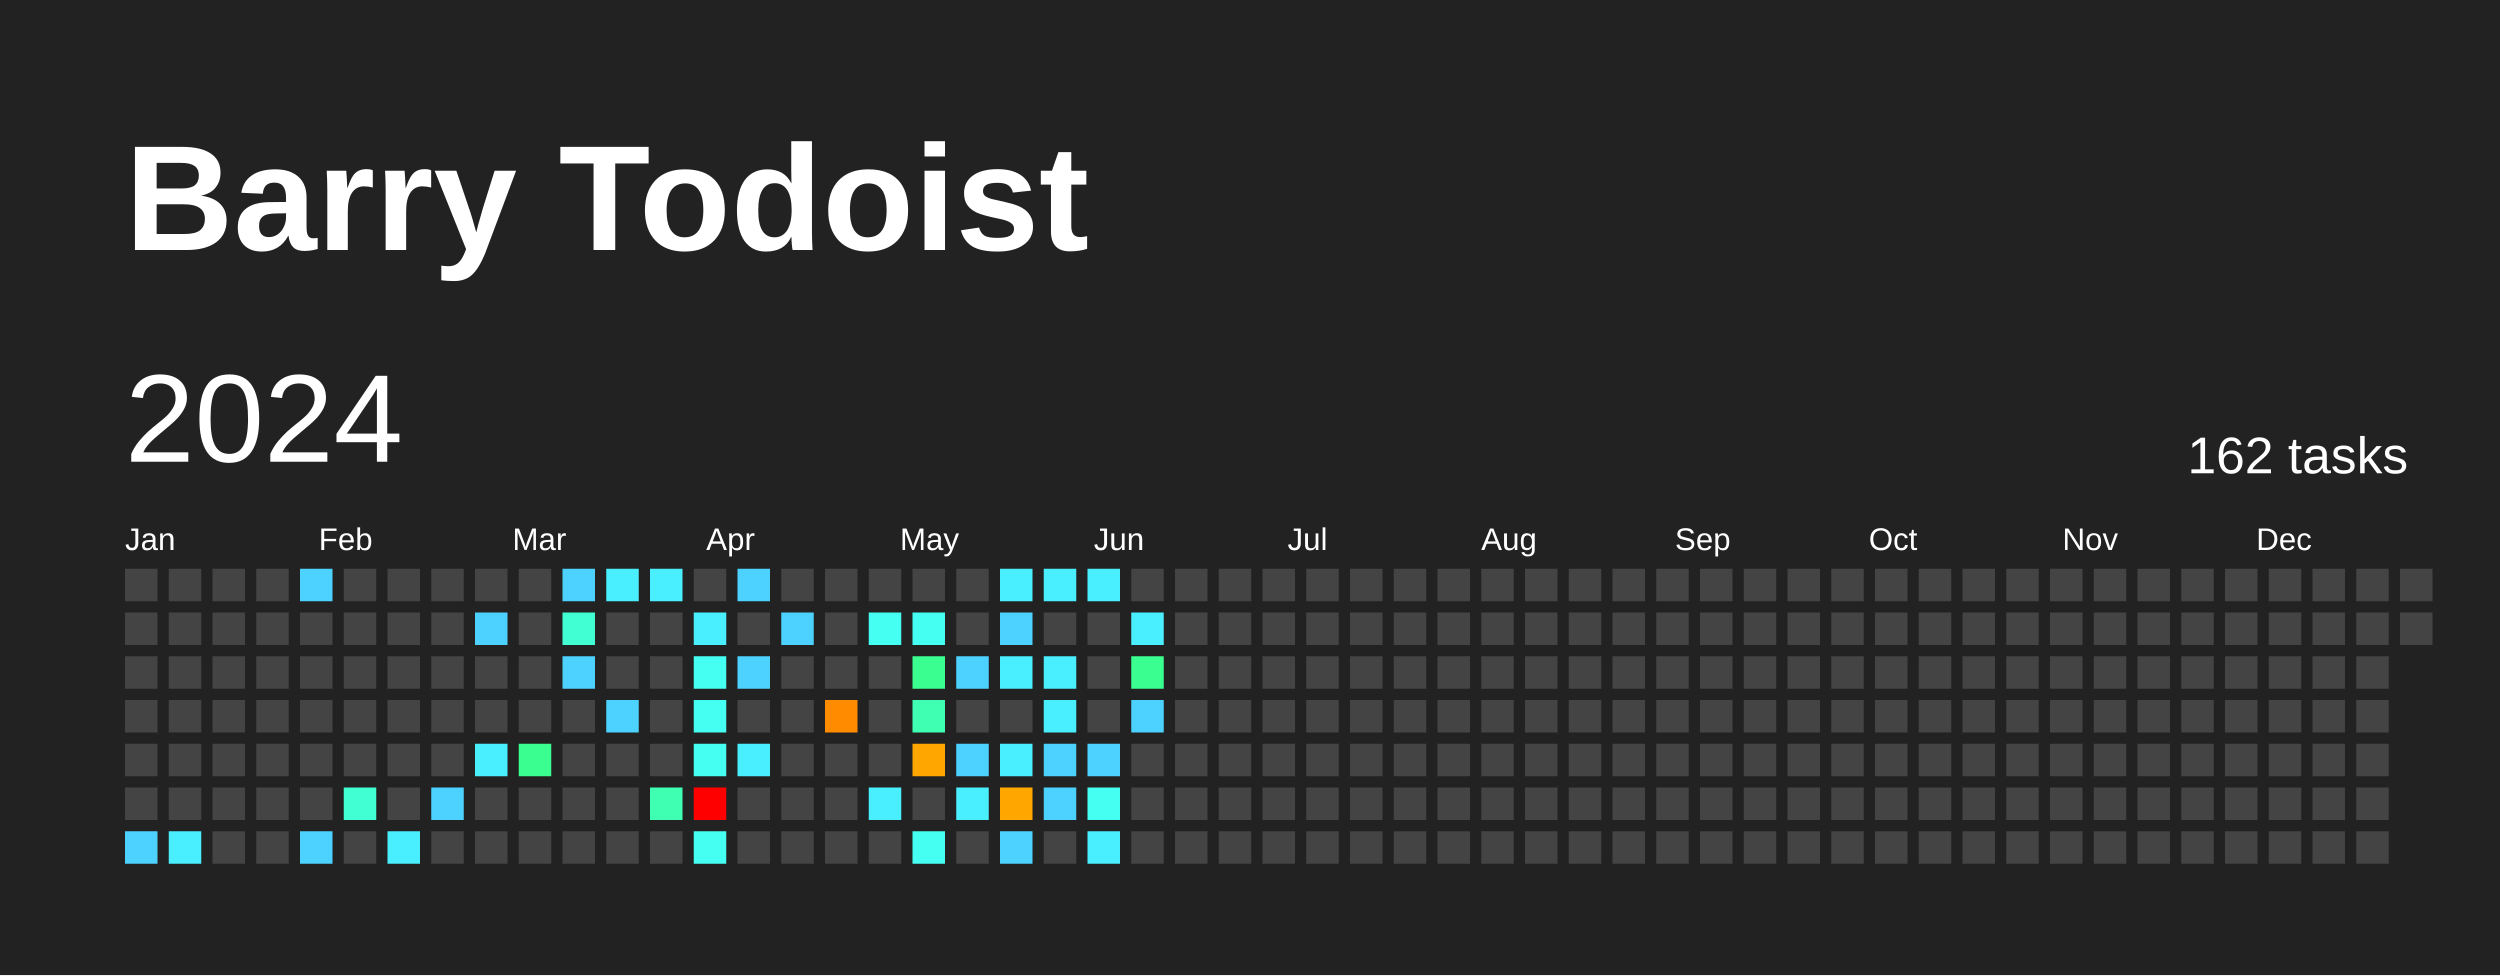
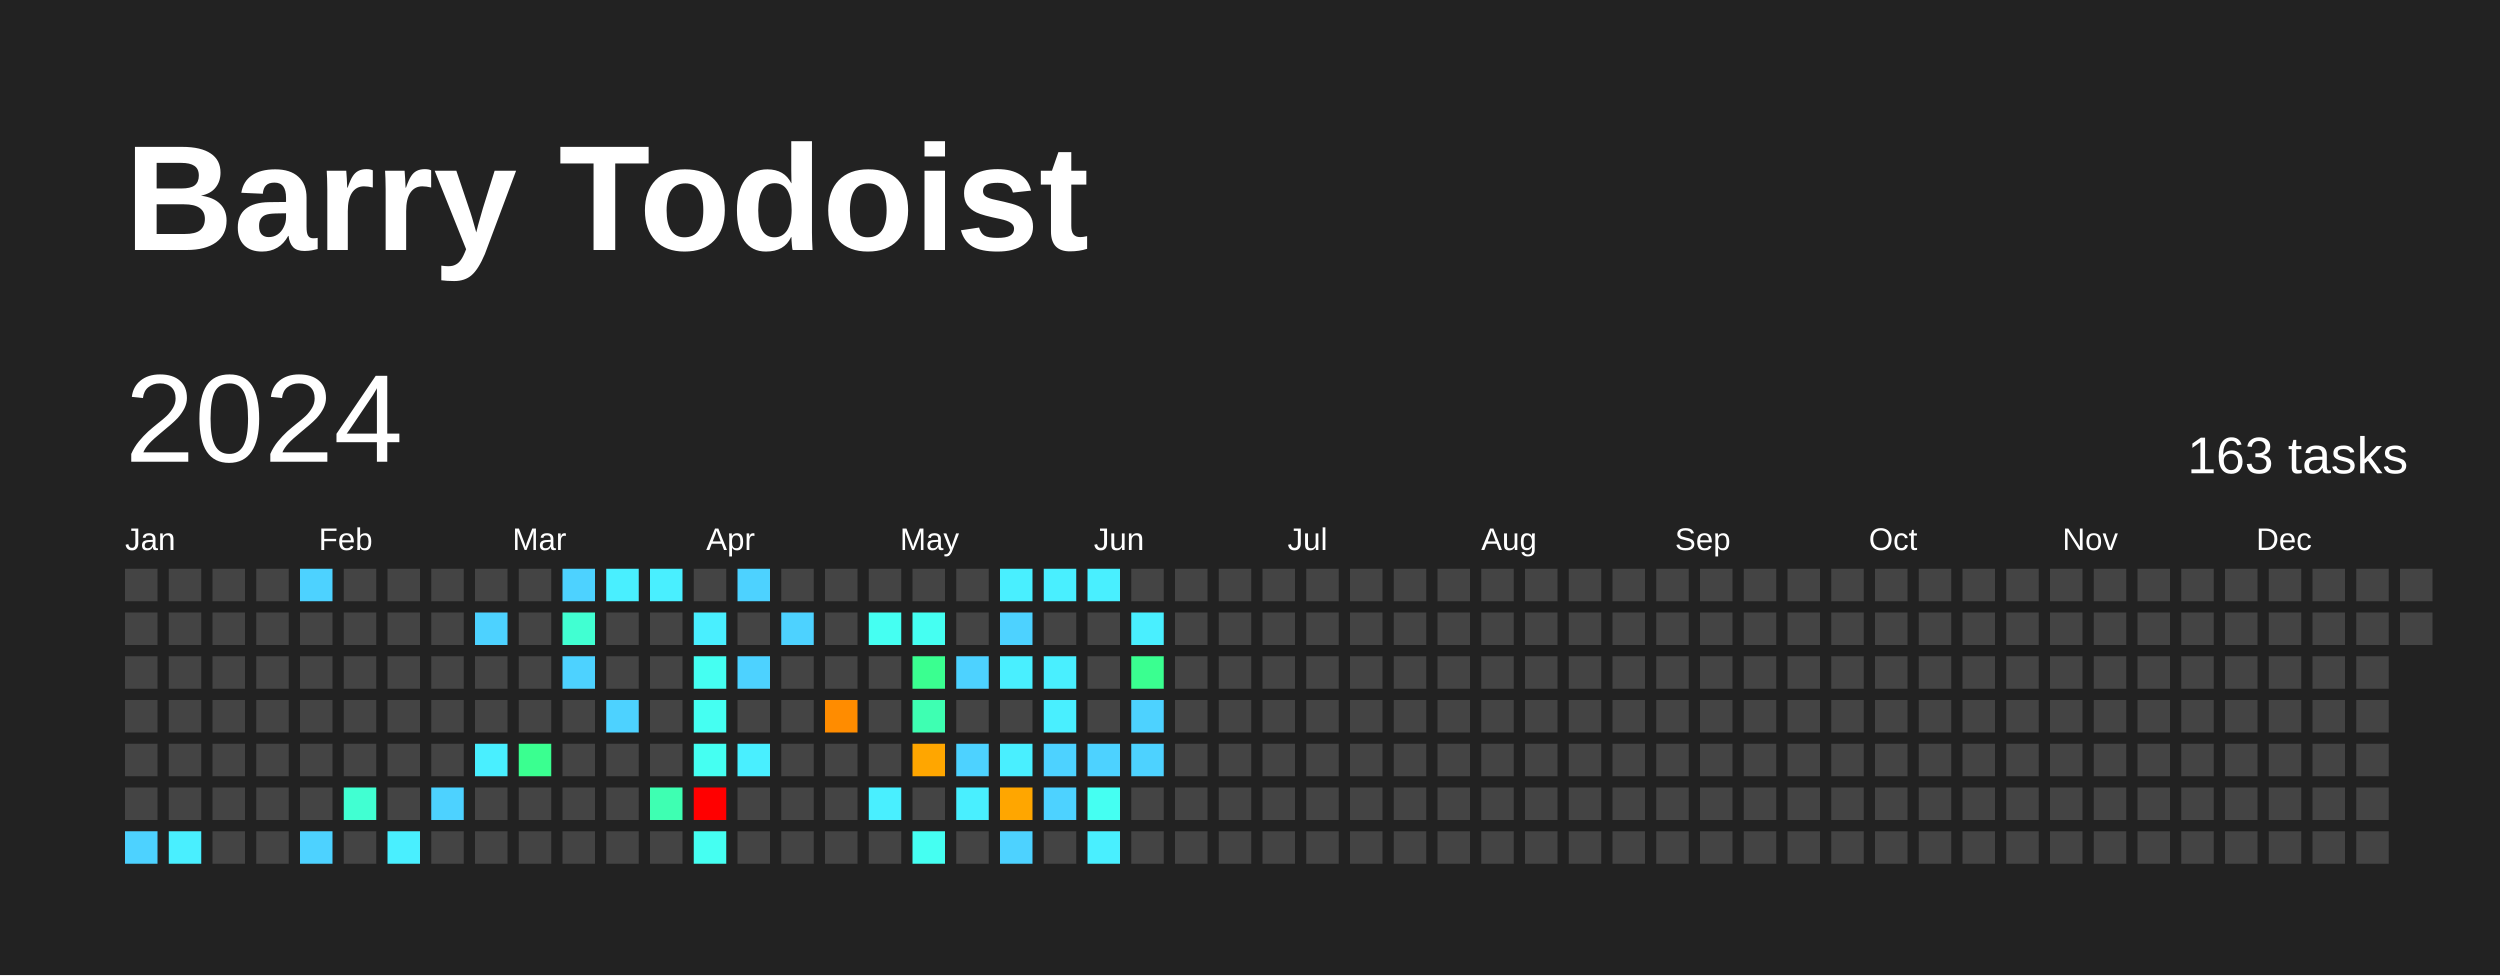
<svg xmlns="http://www.w3.org/2000/svg" baseProfile="full" height="78mm" version="1.1" viewBox="0,0,200,78" width="200mm">
  <defs />
  <rect fill="#222222" height="78" width="200" x="0" y="0" />
  <text fill="#FFFFFF" style="font-size:12px; font-family:Arial; font-weight:bold;" x="10" y="20">Barry Todoist</text>
  <text dominant-baseline="hanging" fill="#FFFFFF" style="font-size:10.0px; font-family:Arial;" x="10" y="30">2024</text>
-   <text dominant-baseline="hanging" fill="#FFFFFF" style="font-size:4.125px; font-family:Arial;" x="175" y="35">162 tasks</text>
+   <text dominant-baseline="hanging" fill="#FFFFFF" style="font-size:4.125px; font-family:Arial;" x="175" y="35">163 tasks</text>
  <text fill="#FFFFFF" style="font-size:2.5px; font-family:Arial" x="10.0" y="44">Jan</text>
  <text fill="#FFFFFF" style="font-size:2.5px; font-family:Arial" x="25.5" y="44">Feb</text>
  <text fill="#FFFFFF" style="font-size:2.5px; font-family:Arial" x="41.0" y="44">Mar</text>
  <text fill="#FFFFFF" style="font-size:2.5px; font-family:Arial" x="56.5" y="44">Apr</text>
  <text fill="#FFFFFF" style="font-size:2.5px; font-family:Arial" x="72.0" y="44">May</text>
  <text fill="#FFFFFF" style="font-size:2.5px; font-family:Arial" x="87.5" y="44">Jun</text>
  <text fill="#FFFFFF" style="font-size:2.5px; font-family:Arial" x="103.0" y="44">Jul</text>
  <text fill="#FFFFFF" style="font-size:2.5px; font-family:Arial" x="118.5" y="44">Aug</text>
  <text fill="#FFFFFF" style="font-size:2.5px; font-family:Arial" x="134.0" y="44">Sep</text>
  <text fill="#FFFFFF" style="font-size:2.5px; font-family:Arial" x="149.5" y="44">Oct</text>
  <text fill="#FFFFFF" style="font-size:2.5px; font-family:Arial" x="165.0" y="44">Nov</text>
  <text fill="#FFFFFF" style="font-size:2.5px; font-family:Arial" x="180.5" y="44">Dec</text>
  <rect fill="#444444" height="2.6" width="2.6" x="10.0" y="45.5" />
  <rect fill="#444444" height="2.6" width="2.6" x="10.0" y="49.0" />
  <rect fill="#444444" height="2.6" width="2.6" x="10.0" y="52.5" />
  <rect fill="#444444" height="2.6" width="2.6" x="10.0" y="56.0" />
  <rect fill="#444444" height="2.6" width="2.6" x="10.0" y="59.5" />
  <rect fill="#444444" height="2.6" width="2.6" x="10.0" y="63.0" />
  <rect fill="#4dd2ff" height="2.6" width="2.6" x="10.0" y="66.5" />
  <rect fill="#444444" height="2.6" width="2.6" x="13.5" y="45.5" />
  <rect fill="#444444" height="2.6" width="2.6" x="13.5" y="49.0" />
  <rect fill="#444444" height="2.6" width="2.6" x="13.5" y="52.5" />
  <rect fill="#444444" height="2.6" width="2.6" x="13.5" y="56.0" />
  <rect fill="#444444" height="2.6" width="2.6" x="13.5" y="59.5" />
  <rect fill="#444444" height="2.6" width="2.6" x="13.5" y="63.0" />
  <rect fill="#49efff" height="2.6" width="2.6" x="13.5" y="66.5" />
  <rect fill="#444444" height="2.6" width="2.6" x="17.0" y="45.5" />
  <rect fill="#444444" height="2.6" width="2.6" x="17.0" y="49.0" />
  <rect fill="#444444" height="2.6" width="2.6" x="17.0" y="52.5" />
  <rect fill="#444444" height="2.6" width="2.6" x="17.0" y="56.0" />
  <rect fill="#444444" height="2.6" width="2.6" x="17.0" y="59.5" />
  <rect fill="#444444" height="2.6" width="2.6" x="17.0" y="63.0" />
  <rect fill="#444444" height="2.6" width="2.6" x="17.0" y="66.5" />
  <rect fill="#444444" height="2.6" width="2.6" x="20.5" y="45.5" />
  <rect fill="#444444" height="2.6" width="2.6" x="20.5" y="49.0" />
  <rect fill="#444444" height="2.6" width="2.6" x="20.5" y="52.5" />
  <rect fill="#444444" height="2.6" width="2.6" x="20.5" y="56.0" />
  <rect fill="#444444" height="2.6" width="2.6" x="20.5" y="59.5" />
  <rect fill="#444444" height="2.6" width="2.6" x="20.5" y="63.0" />
  <rect fill="#444444" height="2.6" width="2.6" x="20.5" y="66.5" />
  <rect fill="#4dd2ff" height="2.6" width="2.6" x="24.0" y="45.5" />
  <rect fill="#444444" height="2.6" width="2.6" x="24.0" y="49.0" />
  <rect fill="#444444" height="2.6" width="2.6" x="24.0" y="52.5" />
  <rect fill="#444444" height="2.6" width="2.6" x="24.0" y="56.0" />
  <rect fill="#444444" height="2.6" width="2.6" x="24.0" y="59.5" />
  <rect fill="#444444" height="2.6" width="2.6" x="24.0" y="63.0" />
  <rect fill="#4dd2ff" height="2.6" width="2.6" x="24.0" y="66.5" />
  <rect fill="#444444" height="2.6" width="2.6" x="27.5" y="45.5" />
  <rect fill="#444444" height="2.6" width="2.6" x="27.5" y="49.0" />
  <rect fill="#444444" height="2.6" width="2.6" x="27.5" y="52.5" />
  <rect fill="#444444" height="2.6" width="2.6" x="27.5" y="56.0" />
  <rect fill="#444444" height="2.6" width="2.6" x="27.5" y="59.5" />
  <rect fill="#41ffd2" height="2.6" width="2.6" x="27.5" y="63.0" />
  <rect fill="#444444" height="2.6" width="2.6" x="27.5" y="66.5" />
  <rect fill="#444444" height="2.6" width="2.6" x="31.0" y="45.5" />
  <rect fill="#444444" height="2.6" width="2.6" x="31.0" y="49.0" />
  <rect fill="#444444" height="2.6" width="2.6" x="31.0" y="52.5" />
  <rect fill="#444444" height="2.6" width="2.6" x="31.0" y="56.0" />
  <rect fill="#444444" height="2.6" width="2.6" x="31.0" y="59.5" />
  <rect fill="#444444" height="2.6" width="2.6" x="31.0" y="63.0" />
  <rect fill="#49efff" height="2.6" width="2.6" x="31.0" y="66.5" />
  <rect fill="#444444" height="2.6" width="2.6" x="34.5" y="45.5" />
  <rect fill="#444444" height="2.6" width="2.6" x="34.5" y="49.0" />
  <rect fill="#444444" height="2.6" width="2.6" x="34.5" y="52.5" />
  <rect fill="#444444" height="2.6" width="2.6" x="34.5" y="56.0" />
  <rect fill="#444444" height="2.6" width="2.6" x="34.5" y="59.5" />
  <rect fill="#4dd2ff" height="2.6" width="2.6" x="34.5" y="63.0" />
  <rect fill="#444444" height="2.6" width="2.6" x="34.5" y="66.5" />
  <rect fill="#444444" height="2.6" width="2.6" x="38.0" y="45.5" />
  <rect fill="#4dd2ff" height="2.6" width="2.6" x="38.0" y="49.0" />
  <rect fill="#444444" height="2.6" width="2.6" x="38.0" y="52.5" />
  <rect fill="#444444" height="2.6" width="2.6" x="38.0" y="56.0" />
  <rect fill="#49efff" height="2.6" width="2.6" x="38.0" y="59.5" />
  <rect fill="#444444" height="2.6" width="2.6" x="38.0" y="63.0" />
  <rect fill="#444444" height="2.6" width="2.6" x="38.0" y="66.5" />
  <rect fill="#444444" height="2.6" width="2.6" x="41.5" y="45.5" />
  <rect fill="#444444" height="2.6" width="2.6" x="41.5" y="49.0" />
  <rect fill="#444444" height="2.6" width="2.6" x="41.5" y="52.5" />
  <rect fill="#444444" height="2.6" width="2.6" x="41.5" y="56.0" />
  <rect fill="#3aff90" height="2.6" width="2.6" x="41.5" y="59.5" />
  <rect fill="#444444" height="2.6" width="2.6" x="41.5" y="63.0" />
  <rect fill="#444444" height="2.6" width="2.6" x="41.5" y="66.5" />
  <rect fill="#4dd2ff" height="2.6" width="2.6" x="45.0" y="45.5" />
  <rect fill="#41ffd2" height="2.6" width="2.6" x="45.0" y="49.0" />
  <rect fill="#4dd2ff" height="2.6" width="2.6" x="45.0" y="52.5" />
  <rect fill="#444444" height="2.6" width="2.6" x="45.0" y="56.0" />
  <rect fill="#444444" height="2.6" width="2.6" x="45.0" y="59.5" />
  <rect fill="#444444" height="2.6" width="2.6" x="45.0" y="63.0" />
  <rect fill="#444444" height="2.6" width="2.6" x="45.0" y="66.5" />
  <rect fill="#49efff" height="2.6" width="2.6" x="48.5" y="45.5" />
  <rect fill="#444444" height="2.6" width="2.6" x="48.5" y="49.0" />
  <rect fill="#444444" height="2.6" width="2.6" x="48.5" y="52.5" />
  <rect fill="#4dd2ff" height="2.6" width="2.6" x="48.5" y="56.0" />
  <rect fill="#444444" height="2.6" width="2.6" x="48.5" y="59.5" />
  <rect fill="#444444" height="2.6" width="2.6" x="48.5" y="63.0" />
  <rect fill="#444444" height="2.6" width="2.6" x="48.5" y="66.5" />
  <rect fill="#49efff" height="2.6" width="2.6" x="52.0" y="45.5" />
  <rect fill="#444444" height="2.6" width="2.6" x="52.0" y="49.0" />
  <rect fill="#444444" height="2.6" width="2.6" x="52.0" y="52.5" />
  <rect fill="#444444" height="2.6" width="2.6" x="52.0" y="56.0" />
  <rect fill="#444444" height="2.6" width="2.6" x="52.0" y="59.5" />
  <rect fill="#3effb2" height="2.6" width="2.6" x="52.0" y="63.0" />
  <rect fill="#444444" height="2.6" width="2.6" x="52.0" y="66.5" />
  <rect fill="#444444" height="2.6" width="2.6" x="55.5" y="45.5" />
  <rect fill="#49efff" height="2.6" width="2.6" x="55.5" y="49.0" />
  <rect fill="#45fff2" height="2.6" width="2.6" x="55.5" y="52.5" />
  <rect fill="#45fff2" height="2.6" width="2.6" x="55.5" y="56.0" />
  <rect fill="#45fff2" height="2.6" width="2.6" x="55.5" y="59.5" />
  <rect fill="red" height="2.6" width="2.6" x="55.5" y="63.0" />
  <rect fill="#45fff2" height="2.6" width="2.6" x="55.5" y="66.5" />
  <rect fill="#4dd2ff" height="2.6" width="2.6" x="59.0" y="45.5" />
  <rect fill="#444444" height="2.6" width="2.6" x="59.0" y="49.0" />
  <rect fill="#4dd2ff" height="2.6" width="2.6" x="59.0" y="52.5" />
  <rect fill="#444444" height="2.6" width="2.6" x="59.0" y="56.0" />
  <rect fill="#49efff" height="2.6" width="2.6" x="59.0" y="59.5" />
  <rect fill="#444444" height="2.6" width="2.6" x="59.0" y="63.0" />
  <rect fill="#444444" height="2.6" width="2.6" x="59.0" y="66.5" />
  <rect fill="#444444" height="2.6" width="2.6" x="62.5" y="45.5" />
  <rect fill="#4dd2ff" height="2.6" width="2.6" x="62.5" y="49.0" />
  <rect fill="#444444" height="2.6" width="2.6" x="62.5" y="52.5" />
  <rect fill="#444444" height="2.6" width="2.6" x="62.5" y="56.0" />
  <rect fill="#444444" height="2.6" width="2.6" x="62.5" y="59.5" />
  <rect fill="#444444" height="2.6" width="2.6" x="62.5" y="63.0" />
  <rect fill="#444444" height="2.6" width="2.6" x="62.5" y="66.5" />
  <rect fill="#444444" height="2.6" width="2.6" x="66.0" y="45.5" />
  <rect fill="#444444" height="2.6" width="2.6" x="66.0" y="49.0" />
  <rect fill="#444444" height="2.6" width="2.6" x="66.0" y="52.5" />
  <rect fill="#ff8c00" height="2.6" width="2.6" x="66.0" y="56.0" />
  <rect fill="#444444" height="2.6" width="2.6" x="66.0" y="59.5" />
  <rect fill="#444444" height="2.6" width="2.6" x="66.0" y="63.0" />
  <rect fill="#444444" height="2.6" width="2.6" x="66.0" y="66.5" />
  <rect fill="#444444" height="2.6" width="2.6" x="69.5" y="45.5" />
  <rect fill="#45fff2" height="2.6" width="2.6" x="69.5" y="49.0" />
  <rect fill="#444444" height="2.6" width="2.6" x="69.5" y="52.5" />
  <rect fill="#444444" height="2.6" width="2.6" x="69.5" y="56.0" />
  <rect fill="#444444" height="2.6" width="2.6" x="69.5" y="59.5" />
  <rect fill="#49efff" height="2.6" width="2.6" x="69.5" y="63.0" />
  <rect fill="#444444" height="2.6" width="2.6" x="69.5" y="66.5" />
  <rect fill="#444444" height="2.6" width="2.6" x="73.0" y="45.5" />
  <rect fill="#45fff2" height="2.6" width="2.6" x="73.0" y="49.0" />
  <rect fill="#3aff90" height="2.6" width="2.6" x="73.0" y="52.5" />
  <rect fill="#3effb2" height="2.6" width="2.6" x="73.0" y="56.0" />
  <rect fill="#ffa600" height="2.6" width="2.6" x="73.0" y="59.5" />
  <rect fill="#444444" height="2.6" width="2.6" x="73.0" y="63.0" />
  <rect fill="#45fff2" height="2.6" width="2.6" x="73.0" y="66.5" />
  <rect fill="#444444" height="2.6" width="2.6" x="76.5" y="45.5" />
  <rect fill="#444444" height="2.6" width="2.6" x="76.5" y="49.0" />
  <rect fill="#4dd2ff" height="2.6" width="2.6" x="76.5" y="52.5" />
  <rect fill="#444444" height="2.6" width="2.6" x="76.5" y="56.0" />
  <rect fill="#4dd2ff" height="2.6" width="2.6" x="76.5" y="59.5" />
  <rect fill="#49efff" height="2.6" width="2.6" x="76.5" y="63.0" />
  <rect fill="#444444" height="2.6" width="2.6" x="76.5" y="66.5" />
  <rect fill="#49efff" height="2.6" width="2.6" x="80.0" y="45.5" />
  <rect fill="#4dd2ff" height="2.6" width="2.6" x="80.0" y="49.0" />
  <rect fill="#49efff" height="2.6" width="2.6" x="80.0" y="52.5" />
  <rect fill="#444444" height="2.6" width="2.6" x="80.0" y="56.0" />
  <rect fill="#49efff" height="2.6" width="2.6" x="80.0" y="59.5" />
  <rect fill="#ffa600" height="2.6" width="2.6" x="80.0" y="63.0" />
  <rect fill="#4dd2ff" height="2.6" width="2.6" x="80.0" y="66.5" />
  <rect fill="#49efff" height="2.6" width="2.6" x="83.5" y="45.5" />
  <rect fill="#444444" height="2.6" width="2.6" x="83.5" y="49.0" />
  <rect fill="#49efff" height="2.6" width="2.6" x="83.5" y="52.5" />
  <rect fill="#49efff" height="2.6" width="2.6" x="83.5" y="56.0" />
  <rect fill="#4dd2ff" height="2.6" width="2.6" x="83.5" y="59.5" />
  <rect fill="#4dd2ff" height="2.6" width="2.6" x="83.5" y="63.0" />
  <rect fill="#444444" height="2.6" width="2.6" x="83.5" y="66.5" />
  <rect fill="#49efff" height="2.6" width="2.6" x="87.0" y="45.5" />
  <rect fill="#444444" height="2.6" width="2.6" x="87.0" y="49.0" />
  <rect fill="#444444" height="2.6" width="2.6" x="87.0" y="52.5" />
  <rect fill="#444444" height="2.6" width="2.6" x="87.0" y="56.0" />
  <rect fill="#4dd2ff" height="2.6" width="2.6" x="87.0" y="59.5" />
  <rect fill="#45fff2" height="2.6" width="2.6" x="87.0" y="63.0" />
  <rect fill="#49efff" height="2.6" width="2.6" x="87.0" y="66.5" />
  <rect fill="#444444" height="2.6" width="2.6" x="90.5" y="45.5" />
  <rect fill="#49efff" height="2.6" width="2.6" x="90.5" y="49.0" />
  <rect fill="#3aff90" height="2.6" width="2.6" x="90.5" y="52.5" />
  <rect fill="#4dd2ff" height="2.6" width="2.6" x="90.5" y="56.0" />
-   <rect fill="#444444" height="2.6" width="2.6" x="90.5" y="59.5" />
+   <rect fill="#4dd2ff" height="2.6" width="2.6" x="90.5" y="59.5" />
  <rect fill="#444444" height="2.6" width="2.6" x="90.5" y="63.0" />
  <rect fill="#444444" height="2.6" width="2.6" x="90.5" y="66.5" />
  <rect fill="#444444" height="2.6" width="2.6" x="94.0" y="45.5" />
  <rect fill="#444444" height="2.6" width="2.6" x="94.0" y="49.0" />
  <rect fill="#444444" height="2.6" width="2.6" x="94.0" y="52.5" />
  <rect fill="#444444" height="2.6" width="2.6" x="94.0" y="56.0" />
  <rect fill="#444444" height="2.6" width="2.6" x="94.0" y="59.5" />
  <rect fill="#444444" height="2.6" width="2.6" x="94.0" y="63.0" />
  <rect fill="#444444" height="2.6" width="2.6" x="94.0" y="66.5" />
  <rect fill="#444444" height="2.6" width="2.6" x="97.5" y="45.5" />
  <rect fill="#444444" height="2.6" width="2.6" x="97.5" y="49.0" />
  <rect fill="#444444" height="2.6" width="2.6" x="97.5" y="52.5" />
  <rect fill="#444444" height="2.6" width="2.6" x="97.5" y="56.0" />
  <rect fill="#444444" height="2.6" width="2.6" x="97.5" y="59.5" />
  <rect fill="#444444" height="2.6" width="2.6" x="97.5" y="63.0" />
  <rect fill="#444444" height="2.6" width="2.6" x="97.5" y="66.5" />
  <rect fill="#444444" height="2.6" width="2.6" x="101.0" y="45.5" />
  <rect fill="#444444" height="2.6" width="2.6" x="101.0" y="49.0" />
  <rect fill="#444444" height="2.6" width="2.6" x="101.0" y="52.5" />
  <rect fill="#444444" height="2.6" width="2.6" x="101.0" y="56.0" />
  <rect fill="#444444" height="2.6" width="2.6" x="101.0" y="59.5" />
  <rect fill="#444444" height="2.6" width="2.6" x="101.0" y="63.0" />
  <rect fill="#444444" height="2.6" width="2.6" x="101.0" y="66.5" />
  <rect fill="#444444" height="2.6" width="2.6" x="104.5" y="45.5" />
  <rect fill="#444444" height="2.6" width="2.6" x="104.5" y="49.0" />
  <rect fill="#444444" height="2.6" width="2.6" x="104.5" y="52.5" />
  <rect fill="#444444" height="2.6" width="2.6" x="104.5" y="56.0" />
  <rect fill="#444444" height="2.6" width="2.6" x="104.5" y="59.5" />
  <rect fill="#444444" height="2.6" width="2.6" x="104.5" y="63.0" />
  <rect fill="#444444" height="2.6" width="2.6" x="104.5" y="66.5" />
  <rect fill="#444444" height="2.6" width="2.6" x="108.0" y="45.5" />
  <rect fill="#444444" height="2.6" width="2.6" x="108.0" y="49.0" />
  <rect fill="#444444" height="2.6" width="2.6" x="108.0" y="52.5" />
  <rect fill="#444444" height="2.6" width="2.6" x="108.0" y="56.0" />
  <rect fill="#444444" height="2.6" width="2.6" x="108.0" y="59.5" />
  <rect fill="#444444" height="2.6" width="2.6" x="108.0" y="63.0" />
  <rect fill="#444444" height="2.6" width="2.6" x="108.0" y="66.5" />
  <rect fill="#444444" height="2.6" width="2.6" x="111.5" y="45.5" />
  <rect fill="#444444" height="2.6" width="2.6" x="111.5" y="49.0" />
  <rect fill="#444444" height="2.6" width="2.6" x="111.5" y="52.5" />
  <rect fill="#444444" height="2.6" width="2.6" x="111.5" y="56.0" />
  <rect fill="#444444" height="2.6" width="2.6" x="111.5" y="59.5" />
  <rect fill="#444444" height="2.6" width="2.6" x="111.5" y="63.0" />
  <rect fill="#444444" height="2.6" width="2.6" x="111.5" y="66.5" />
  <rect fill="#444444" height="2.6" width="2.6" x="115.0" y="45.5" />
  <rect fill="#444444" height="2.6" width="2.6" x="115.0" y="49.0" />
  <rect fill="#444444" height="2.6" width="2.6" x="115.0" y="52.5" />
  <rect fill="#444444" height="2.6" width="2.6" x="115.0" y="56.0" />
  <rect fill="#444444" height="2.6" width="2.6" x="115.0" y="59.5" />
  <rect fill="#444444" height="2.6" width="2.6" x="115.0" y="63.0" />
  <rect fill="#444444" height="2.6" width="2.6" x="115.0" y="66.5" />
  <rect fill="#444444" height="2.6" width="2.6" x="118.5" y="45.5" />
  <rect fill="#444444" height="2.6" width="2.6" x="118.5" y="49.0" />
  <rect fill="#444444" height="2.6" width="2.6" x="118.5" y="52.5" />
  <rect fill="#444444" height="2.6" width="2.6" x="118.5" y="56.0" />
  <rect fill="#444444" height="2.6" width="2.6" x="118.5" y="59.5" />
  <rect fill="#444444" height="2.6" width="2.6" x="118.5" y="63.0" />
  <rect fill="#444444" height="2.6" width="2.6" x="118.5" y="66.5" />
  <rect fill="#444444" height="2.6" width="2.6" x="122.0" y="45.5" />
  <rect fill="#444444" height="2.6" width="2.6" x="122.0" y="49.0" />
  <rect fill="#444444" height="2.6" width="2.6" x="122.0" y="52.5" />
  <rect fill="#444444" height="2.6" width="2.6" x="122.0" y="56.0" />
  <rect fill="#444444" height="2.6" width="2.6" x="122.0" y="59.5" />
  <rect fill="#444444" height="2.6" width="2.6" x="122.0" y="63.0" />
  <rect fill="#444444" height="2.6" width="2.6" x="122.0" y="66.5" />
  <rect fill="#444444" height="2.6" width="2.6" x="125.5" y="45.5" />
  <rect fill="#444444" height="2.6" width="2.6" x="125.5" y="49.0" />
  <rect fill="#444444" height="2.6" width="2.6" x="125.5" y="52.5" />
  <rect fill="#444444" height="2.6" width="2.6" x="125.5" y="56.0" />
  <rect fill="#444444" height="2.6" width="2.6" x="125.5" y="59.5" />
  <rect fill="#444444" height="2.6" width="2.6" x="125.5" y="63.0" />
  <rect fill="#444444" height="2.6" width="2.6" x="125.5" y="66.5" />
  <rect fill="#444444" height="2.6" width="2.6" x="129.0" y="45.5" />
  <rect fill="#444444" height="2.6" width="2.6" x="129.0" y="49.0" />
  <rect fill="#444444" height="2.6" width="2.6" x="129.0" y="52.5" />
  <rect fill="#444444" height="2.6" width="2.6" x="129.0" y="56.0" />
  <rect fill="#444444" height="2.6" width="2.6" x="129.0" y="59.5" />
  <rect fill="#444444" height="2.6" width="2.6" x="129.0" y="63.0" />
  <rect fill="#444444" height="2.6" width="2.6" x="129.0" y="66.5" />
  <rect fill="#444444" height="2.6" width="2.6" x="132.5" y="45.5" />
  <rect fill="#444444" height="2.6" width="2.6" x="132.5" y="49.0" />
  <rect fill="#444444" height="2.6" width="2.6" x="132.5" y="52.5" />
  <rect fill="#444444" height="2.6" width="2.6" x="132.5" y="56.0" />
  <rect fill="#444444" height="2.6" width="2.6" x="132.5" y="59.5" />
  <rect fill="#444444" height="2.6" width="2.6" x="132.5" y="63.0" />
  <rect fill="#444444" height="2.6" width="2.6" x="132.5" y="66.5" />
  <rect fill="#444444" height="2.6" width="2.6" x="136.0" y="45.5" />
  <rect fill="#444444" height="2.6" width="2.6" x="136.0" y="49.0" />
  <rect fill="#444444" height="2.6" width="2.6" x="136.0" y="52.5" />
  <rect fill="#444444" height="2.6" width="2.6" x="136.0" y="56.0" />
  <rect fill="#444444" height="2.6" width="2.6" x="136.0" y="59.5" />
  <rect fill="#444444" height="2.6" width="2.6" x="136.0" y="63.0" />
  <rect fill="#444444" height="2.6" width="2.6" x="136.0" y="66.5" />
  <rect fill="#444444" height="2.6" width="2.6" x="139.5" y="45.5" />
  <rect fill="#444444" height="2.6" width="2.6" x="139.5" y="49.0" />
  <rect fill="#444444" height="2.6" width="2.6" x="139.5" y="52.5" />
  <rect fill="#444444" height="2.6" width="2.6" x="139.5" y="56.0" />
  <rect fill="#444444" height="2.6" width="2.6" x="139.5" y="59.5" />
  <rect fill="#444444" height="2.6" width="2.6" x="139.5" y="63.0" />
  <rect fill="#444444" height="2.6" width="2.6" x="139.5" y="66.5" />
  <rect fill="#444444" height="2.6" width="2.6" x="143.0" y="45.5" />
  <rect fill="#444444" height="2.6" width="2.6" x="143.0" y="49.0" />
  <rect fill="#444444" height="2.6" width="2.6" x="143.0" y="52.5" />
  <rect fill="#444444" height="2.6" width="2.6" x="143.0" y="56.0" />
  <rect fill="#444444" height="2.6" width="2.6" x="143.0" y="59.5" />
  <rect fill="#444444" height="2.6" width="2.6" x="143.0" y="63.0" />
  <rect fill="#444444" height="2.6" width="2.6" x="143.0" y="66.5" />
  <rect fill="#444444" height="2.6" width="2.6" x="146.5" y="45.5" />
  <rect fill="#444444" height="2.6" width="2.6" x="146.5" y="49.0" />
  <rect fill="#444444" height="2.6" width="2.6" x="146.5" y="52.5" />
  <rect fill="#444444" height="2.6" width="2.6" x="146.5" y="56.0" />
  <rect fill="#444444" height="2.6" width="2.6" x="146.5" y="59.5" />
  <rect fill="#444444" height="2.6" width="2.6" x="146.5" y="63.0" />
  <rect fill="#444444" height="2.6" width="2.6" x="146.5" y="66.5" />
  <rect fill="#444444" height="2.6" width="2.6" x="150.0" y="45.5" />
  <rect fill="#444444" height="2.6" width="2.6" x="150.0" y="49.0" />
  <rect fill="#444444" height="2.6" width="2.6" x="150.0" y="52.5" />
  <rect fill="#444444" height="2.6" width="2.6" x="150.0" y="56.0" />
  <rect fill="#444444" height="2.6" width="2.6" x="150.0" y="59.5" />
  <rect fill="#444444" height="2.6" width="2.6" x="150.0" y="63.0" />
  <rect fill="#444444" height="2.6" width="2.6" x="150.0" y="66.5" />
  <rect fill="#444444" height="2.6" width="2.6" x="153.5" y="45.5" />
  <rect fill="#444444" height="2.6" width="2.6" x="153.5" y="49.0" />
  <rect fill="#444444" height="2.6" width="2.6" x="153.5" y="52.5" />
  <rect fill="#444444" height="2.6" width="2.6" x="153.5" y="56.0" />
  <rect fill="#444444" height="2.6" width="2.6" x="153.5" y="59.5" />
  <rect fill="#444444" height="2.6" width="2.6" x="153.5" y="63.0" />
  <rect fill="#444444" height="2.6" width="2.6" x="153.5" y="66.5" />
  <rect fill="#444444" height="2.6" width="2.6" x="157.0" y="45.5" />
  <rect fill="#444444" height="2.6" width="2.6" x="157.0" y="49.0" />
  <rect fill="#444444" height="2.6" width="2.6" x="157.0" y="52.5" />
  <rect fill="#444444" height="2.6" width="2.6" x="157.0" y="56.0" />
  <rect fill="#444444" height="2.6" width="2.6" x="157.0" y="59.5" />
  <rect fill="#444444" height="2.6" width="2.6" x="157.0" y="63.0" />
  <rect fill="#444444" height="2.6" width="2.6" x="157.0" y="66.5" />
  <rect fill="#444444" height="2.6" width="2.6" x="160.5" y="45.5" />
  <rect fill="#444444" height="2.6" width="2.6" x="160.5" y="49.0" />
  <rect fill="#444444" height="2.6" width="2.6" x="160.5" y="52.5" />
  <rect fill="#444444" height="2.6" width="2.6" x="160.5" y="56.0" />
  <rect fill="#444444" height="2.6" width="2.6" x="160.5" y="59.5" />
  <rect fill="#444444" height="2.6" width="2.6" x="160.5" y="63.0" />
  <rect fill="#444444" height="2.6" width="2.6" x="160.5" y="66.5" />
  <rect fill="#444444" height="2.6" width="2.6" x="164.0" y="45.5" />
  <rect fill="#444444" height="2.6" width="2.6" x="164.0" y="49.0" />
  <rect fill="#444444" height="2.6" width="2.6" x="164.0" y="52.5" />
  <rect fill="#444444" height="2.6" width="2.6" x="164.0" y="56.0" />
  <rect fill="#444444" height="2.6" width="2.6" x="164.0" y="59.5" />
  <rect fill="#444444" height="2.6" width="2.6" x="164.0" y="63.0" />
  <rect fill="#444444" height="2.6" width="2.6" x="164.0" y="66.5" />
  <rect fill="#444444" height="2.6" width="2.6" x="167.5" y="45.5" />
  <rect fill="#444444" height="2.6" width="2.6" x="167.5" y="49.0" />
  <rect fill="#444444" height="2.6" width="2.6" x="167.5" y="52.5" />
  <rect fill="#444444" height="2.6" width="2.6" x="167.5" y="56.0" />
  <rect fill="#444444" height="2.6" width="2.6" x="167.5" y="59.5" />
  <rect fill="#444444" height="2.6" width="2.6" x="167.5" y="63.0" />
  <rect fill="#444444" height="2.6" width="2.6" x="167.5" y="66.5" />
  <rect fill="#444444" height="2.6" width="2.6" x="171.0" y="45.5" />
  <rect fill="#444444" height="2.6" width="2.6" x="171.0" y="49.0" />
  <rect fill="#444444" height="2.6" width="2.6" x="171.0" y="52.5" />
  <rect fill="#444444" height="2.6" width="2.6" x="171.0" y="56.0" />
  <rect fill="#444444" height="2.6" width="2.6" x="171.0" y="59.5" />
  <rect fill="#444444" height="2.6" width="2.6" x="171.0" y="63.0" />
  <rect fill="#444444" height="2.6" width="2.6" x="171.0" y="66.5" />
  <rect fill="#444444" height="2.6" width="2.6" x="174.5" y="45.5" />
  <rect fill="#444444" height="2.6" width="2.6" x="174.5" y="49.0" />
  <rect fill="#444444" height="2.6" width="2.6" x="174.5" y="52.5" />
  <rect fill="#444444" height="2.6" width="2.6" x="174.5" y="56.0" />
  <rect fill="#444444" height="2.6" width="2.6" x="174.5" y="59.5" />
  <rect fill="#444444" height="2.6" width="2.6" x="174.5" y="63.0" />
  <rect fill="#444444" height="2.6" width="2.6" x="174.5" y="66.5" />
  <rect fill="#444444" height="2.6" width="2.6" x="178.0" y="45.5" />
  <rect fill="#444444" height="2.6" width="2.6" x="178.0" y="49.0" />
  <rect fill="#444444" height="2.6" width="2.6" x="178.0" y="52.5" />
  <rect fill="#444444" height="2.6" width="2.6" x="178.0" y="56.0" />
  <rect fill="#444444" height="2.6" width="2.6" x="178.0" y="59.5" />
  <rect fill="#444444" height="2.6" width="2.6" x="178.0" y="63.0" />
  <rect fill="#444444" height="2.6" width="2.6" x="178.0" y="66.5" />
  <rect fill="#444444" height="2.6" width="2.6" x="181.5" y="45.5" />
  <rect fill="#444444" height="2.6" width="2.6" x="181.5" y="49.0" />
  <rect fill="#444444" height="2.6" width="2.6" x="181.5" y="52.5" />
  <rect fill="#444444" height="2.6" width="2.6" x="181.5" y="56.0" />
  <rect fill="#444444" height="2.6" width="2.6" x="181.5" y="59.5" />
  <rect fill="#444444" height="2.6" width="2.6" x="181.5" y="63.0" />
  <rect fill="#444444" height="2.6" width="2.6" x="181.5" y="66.5" />
  <rect fill="#444444" height="2.6" width="2.6" x="185.0" y="45.5" />
  <rect fill="#444444" height="2.6" width="2.6" x="185.0" y="49.0" />
  <rect fill="#444444" height="2.6" width="2.6" x="185.0" y="52.5" />
  <rect fill="#444444" height="2.6" width="2.6" x="185.0" y="56.0" />
  <rect fill="#444444" height="2.6" width="2.6" x="185.0" y="59.5" />
  <rect fill="#444444" height="2.6" width="2.6" x="185.0" y="63.0" />
  <rect fill="#444444" height="2.6" width="2.6" x="185.0" y="66.5" />
  <rect fill="#444444" height="2.6" width="2.6" x="188.5" y="45.5" />
  <rect fill="#444444" height="2.6" width="2.6" x="188.5" y="49.0" />
  <rect fill="#444444" height="2.6" width="2.6" x="188.5" y="52.5" />
  <rect fill="#444444" height="2.6" width="2.6" x="188.5" y="56.0" />
  <rect fill="#444444" height="2.6" width="2.6" x="188.5" y="59.5" />
  <rect fill="#444444" height="2.6" width="2.6" x="188.5" y="63.0" />
  <rect fill="#444444" height="2.6" width="2.6" x="188.5" y="66.5" />
  <rect fill="#444444" height="2.6" width="2.6" x="192.0" y="45.5" />
  <rect fill="#444444" height="2.6" width="2.6" x="192.0" y="49.0" />
</svg>
